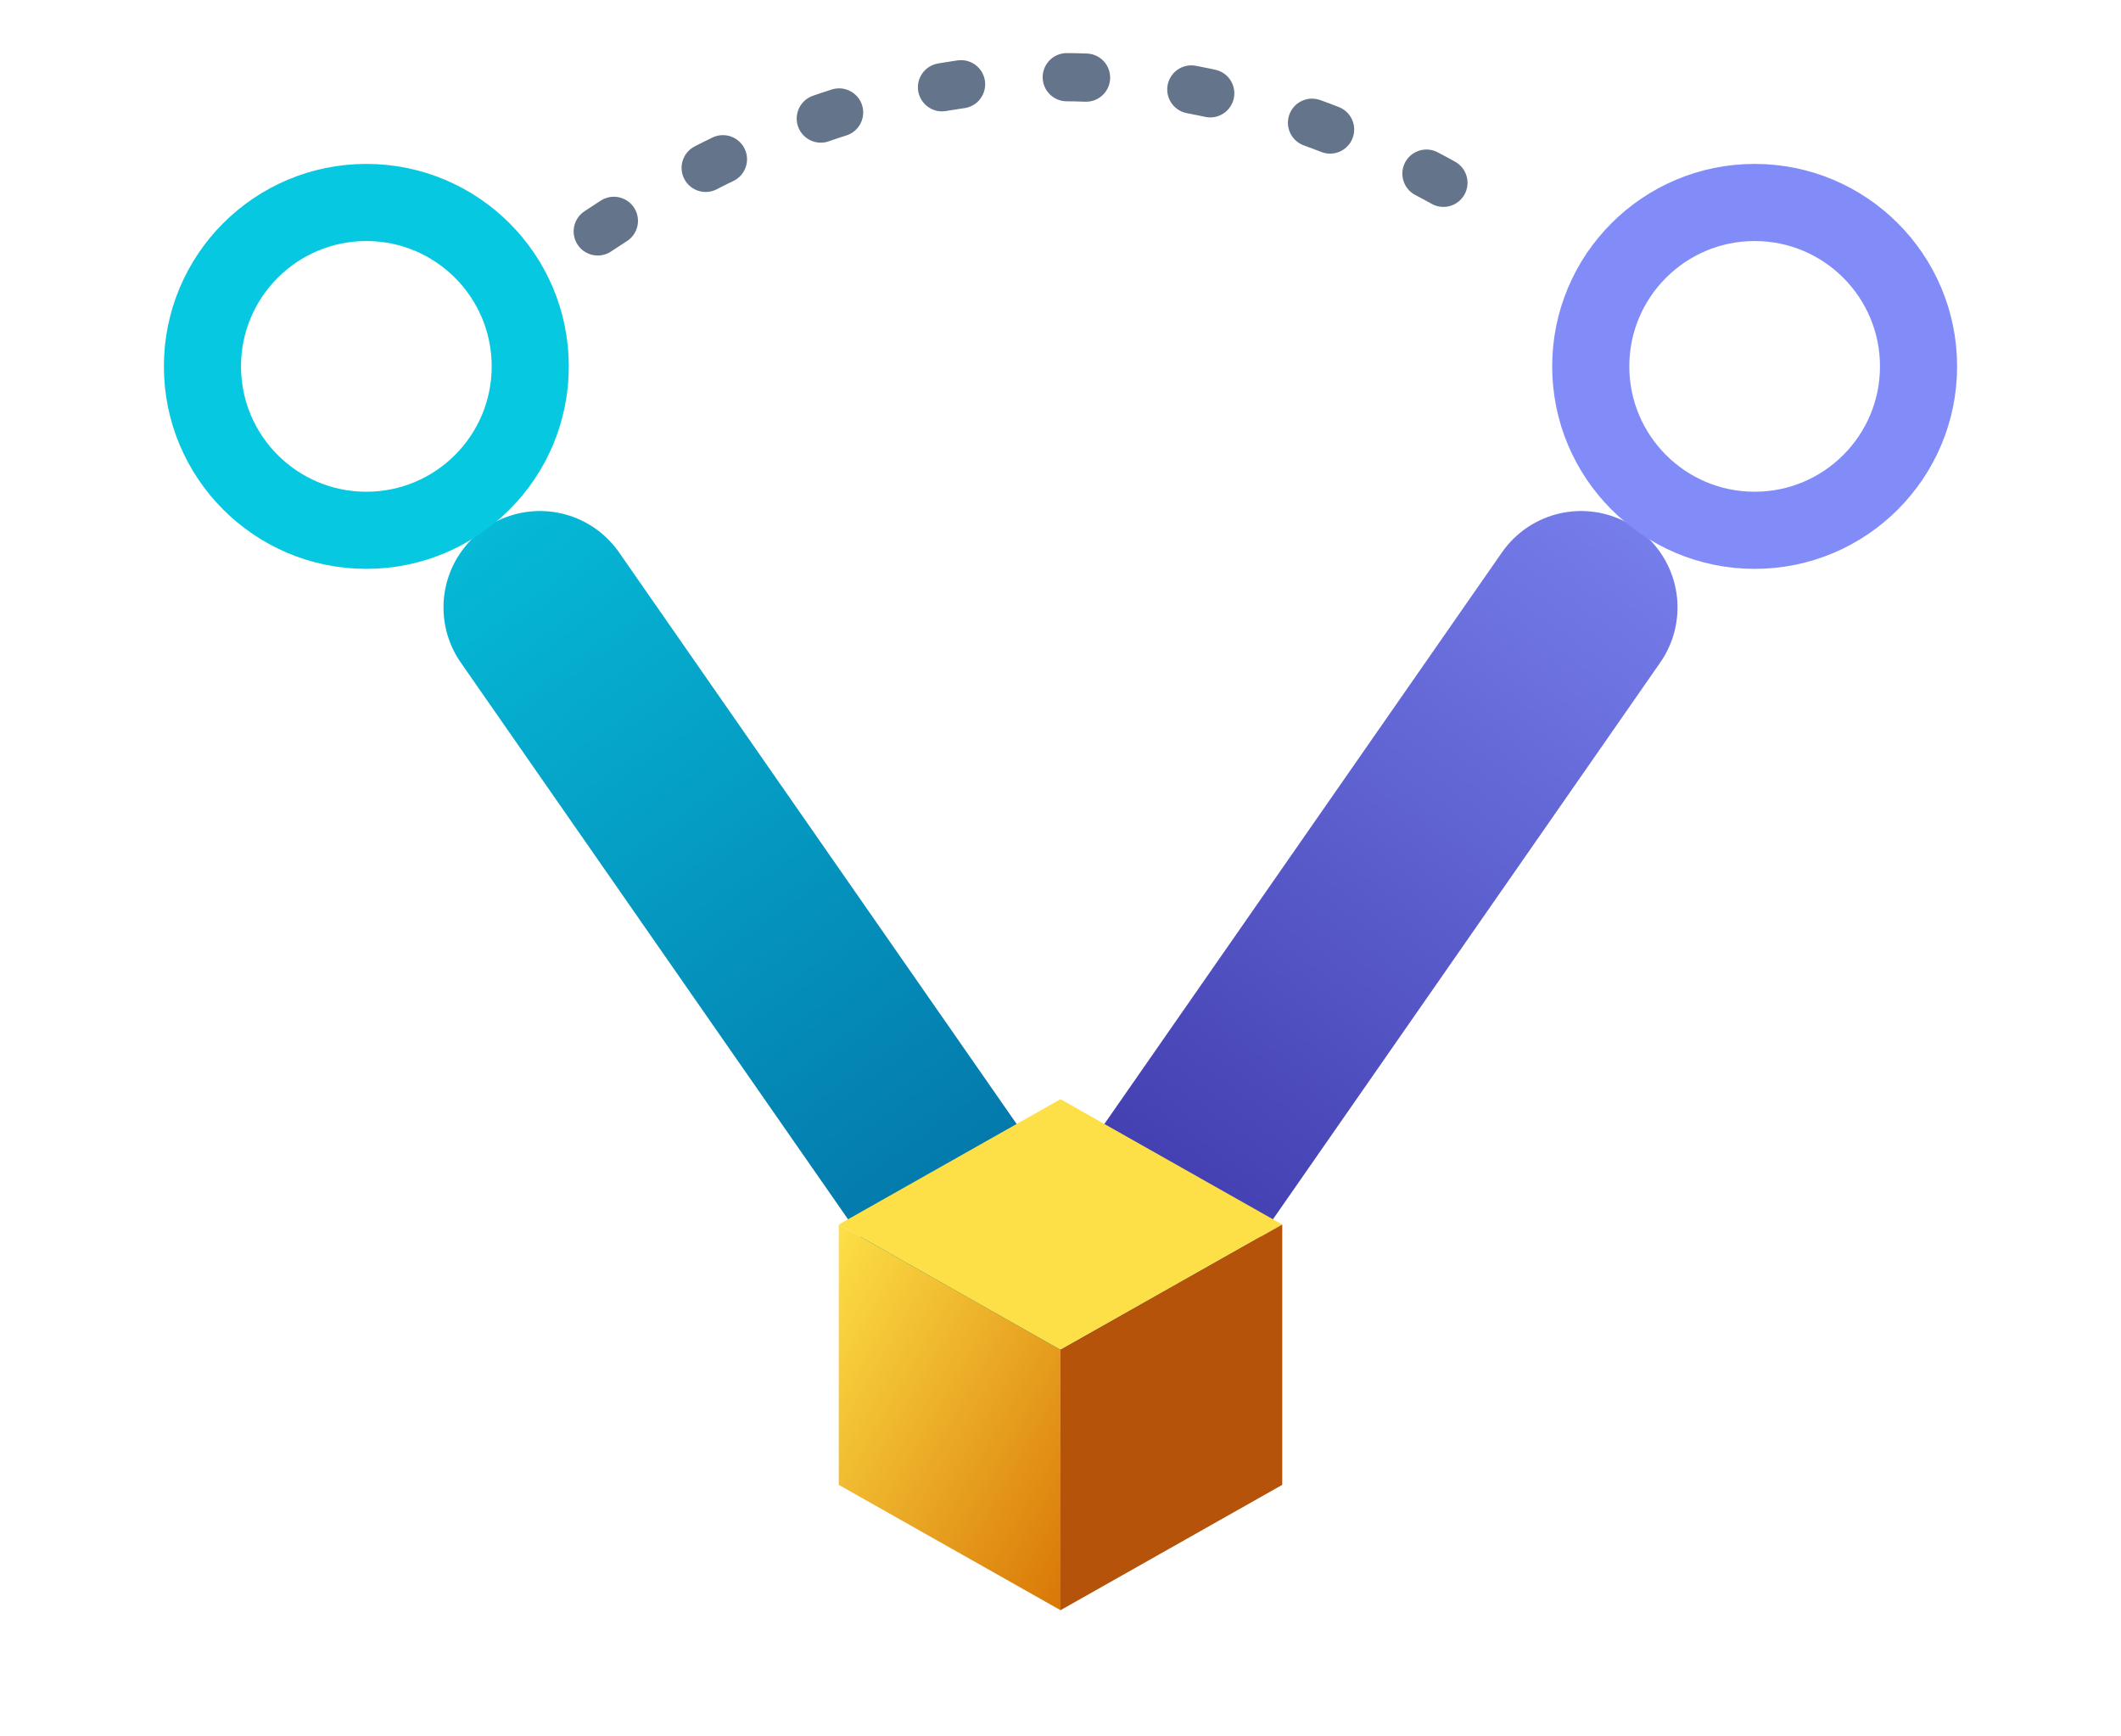
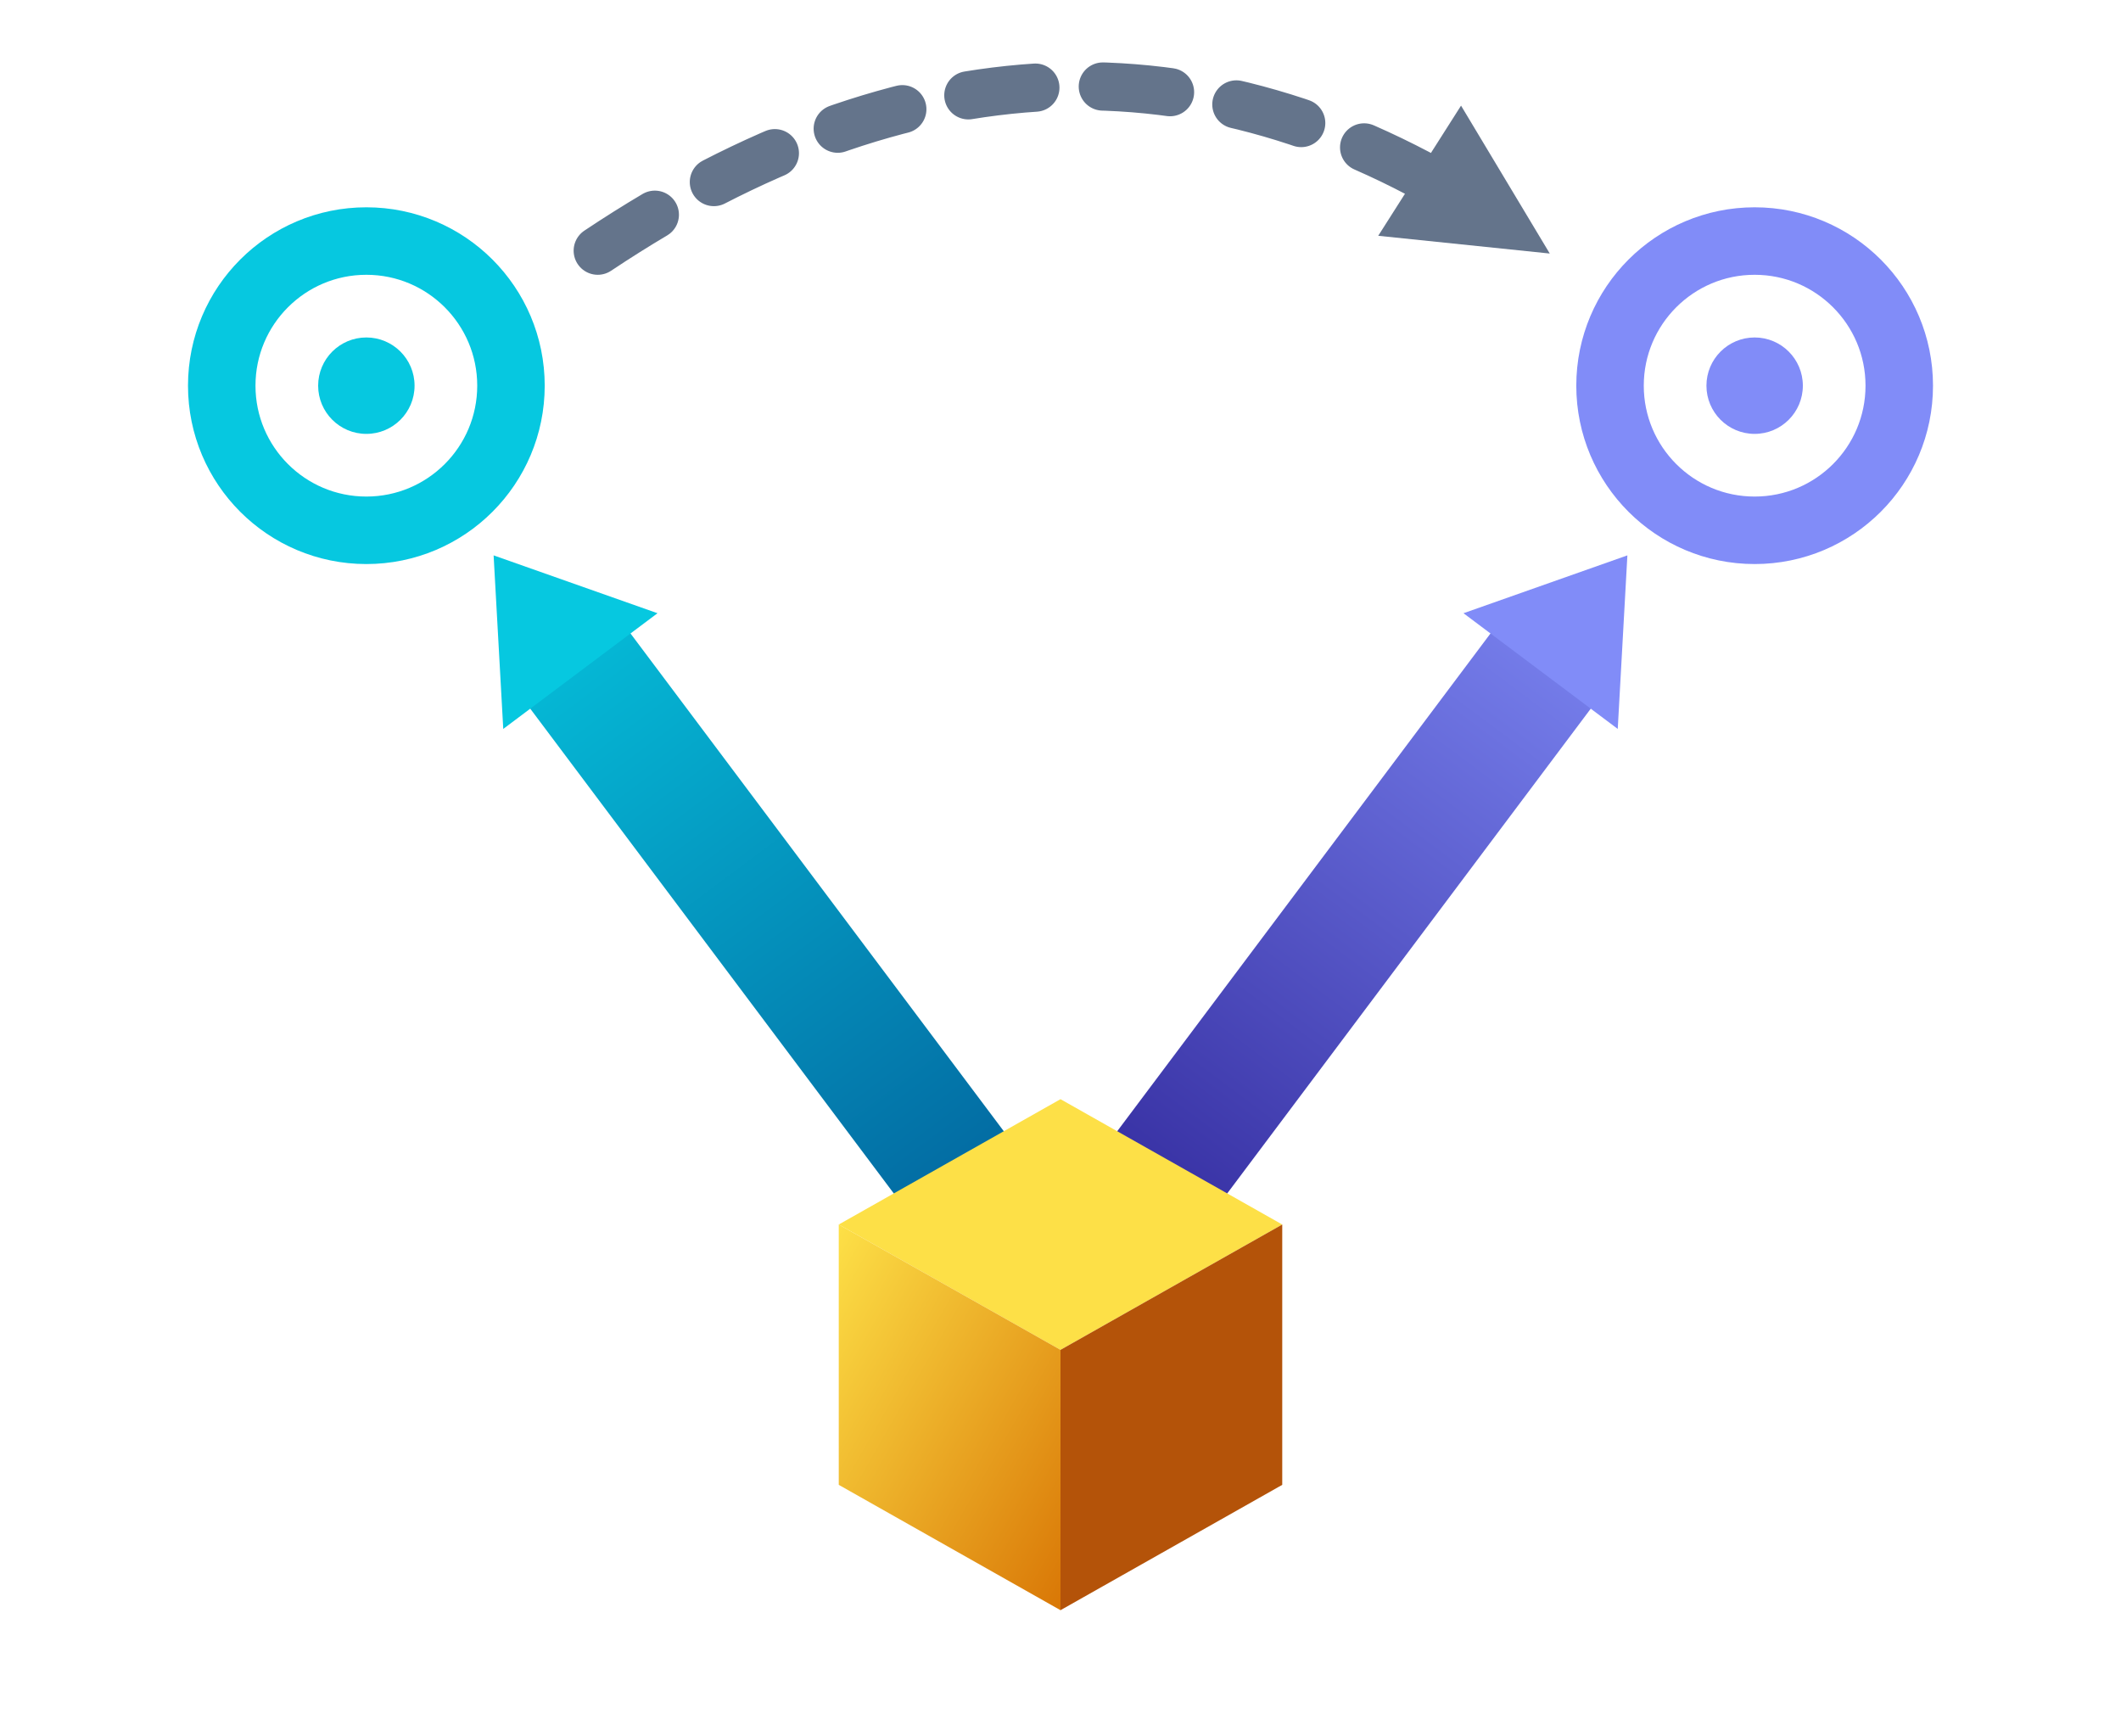
<svg xmlns="http://www.w3.org/2000/svg" viewBox="0 0 220 180" width="220" height="180">
  <defs>
-     <linearGradient id="arm-cyan" gradientUnits="userSpaceOnUse" x1="110" y1="140" x2="38" y2="40">
+     <linearGradient id="arm-cyan" gradientUnits="userSpaceOnUse" x1="101" y1="124" x2="51" y2="57">
      <stop offset="0%" stop-color="#0369A1" />
      <stop offset="100%" stop-color="#06C8E0" />
    </linearGradient>
-     <linearGradient id="arm-indigo" gradientUnits="userSpaceOnUse" x1="110" y1="140" x2="182" y2="40">
+     <linearGradient id="arm-indigo" gradientUnits="userSpaceOnUse" x1="119" y1="124" x2="169" y2="57">
      <stop offset="0%" stop-color="#3730A3" />
      <stop offset="100%" stop-color="#818CF8" />
    </linearGradient>
    <linearGradient id="gold" x1="0%" y1="0%" x2="100%" y2="100%">
      <stop offset="0%" stop-color="#FDE047" />
      <stop offset="100%" stop-color="#D97706" />
    </linearGradient>
+     <marker id="wan-head" viewBox="0 0 10 10" refX="5" refY="5" markerWidth="3.2" markerHeight="3.2" orient="auto">
+       <path d="M 0 0 L 10 5 L 0 10 Z" fill="#64748B" />
+     </marker>
  </defs>
-   <path d="M 62 24 Q 110 -8 158 24" fill="none" stroke="#64748B" stroke-width="5" stroke-linecap="round" stroke-dasharray="2 11" />
-   <path d="M 104 132 L 56 63" fill="none" stroke="url(#arm-cyan)" stroke-width="20" stroke-linecap="round" />
-   <path d="M 116 132 L 164 63" fill="none" stroke="url(#arm-indigo)" stroke-width="20" stroke-linecap="round" />
-   <circle cx="38" cy="38" r="17" fill="none" stroke="#06C8E0" stroke-width="8" />
-   <circle cx="182" cy="38" r="17" fill="none" stroke="#818CF8" stroke-width="8" />
+   <path d="M 62 26 Q 110 -6 154 22" fill="none" stroke="#64748B" stroke-width="5" stroke-linecap="round" stroke-dasharray="7 7" marker-end="url(#wan-head)" />
+   <path d="M 101.0 124.0 L 59.3 68.4" fill="none" stroke="url(#arm-cyan)" stroke-width="13" stroke-linecap="round" />
+   <path d="M 51.2 57.6 L 68.2 63.6 L 52.2 75.6 Z" fill="#06C8E0" />
+   <path d="M 119.0 124.0 L 160.7 68.4" fill="none" stroke="url(#arm-indigo)" stroke-width="13" stroke-linecap="round" />
+   <path d="M 168.8 57.6 L 167.8 75.6 L 151.8 63.6 Z" fill="#818CF8" />
+   <circle cx="38" cy="40" r="15" fill="none" stroke="#06C8E0" stroke-width="7" />
+   <circle cx="38" cy="40" r="5" fill="#06C8E0" />
+   <circle cx="182" cy="40" r="15" fill="none" stroke="#818CF8" stroke-width="7" />
+   <circle cx="182" cy="40" r="5" fill="#818CF8" />
  <g transform="translate(110 140)">
    <path d="M 0 -26 L 23 -13 L 0 0 L -23 -13 Z" fill="#FDE047" />
    <path d="M -23 -13 L 0 0 L 0 27 L -23 14 Z" fill="url(#gold)" />
    <path d="M 23 -13 L 0 0 L 0 27 L 23 14 Z" fill="#B45309" />
  </g>
</svg>
